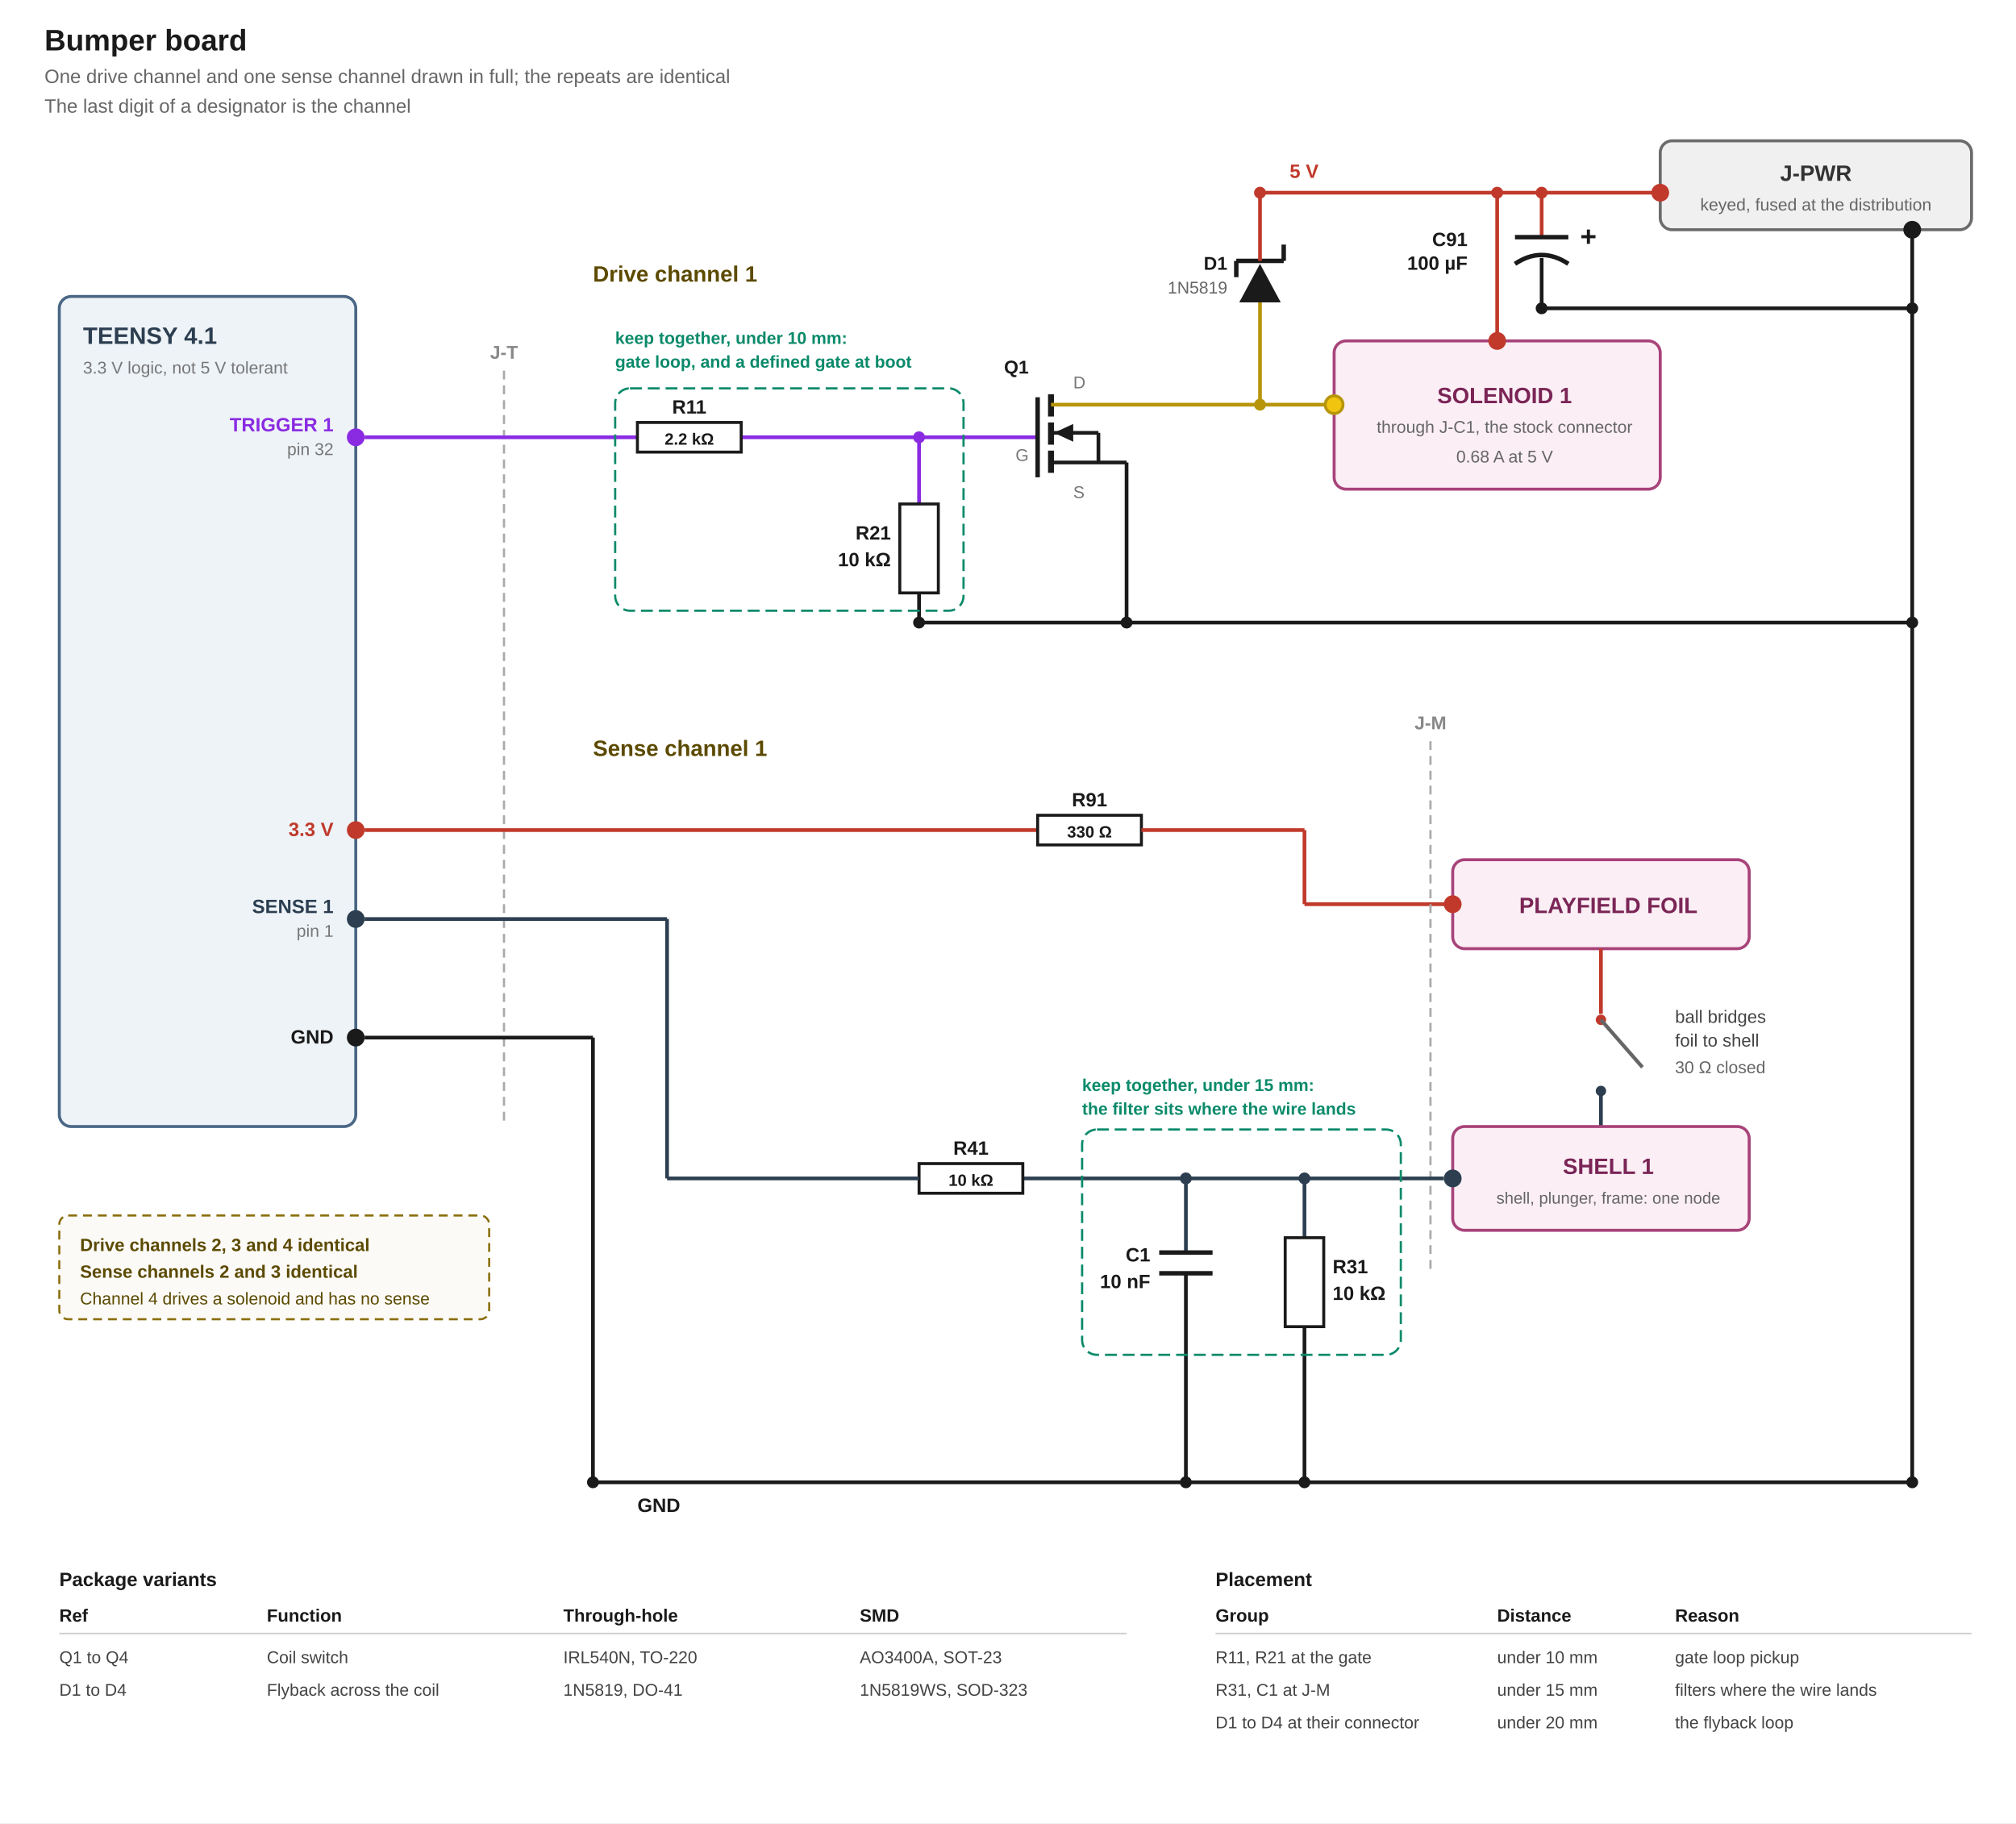
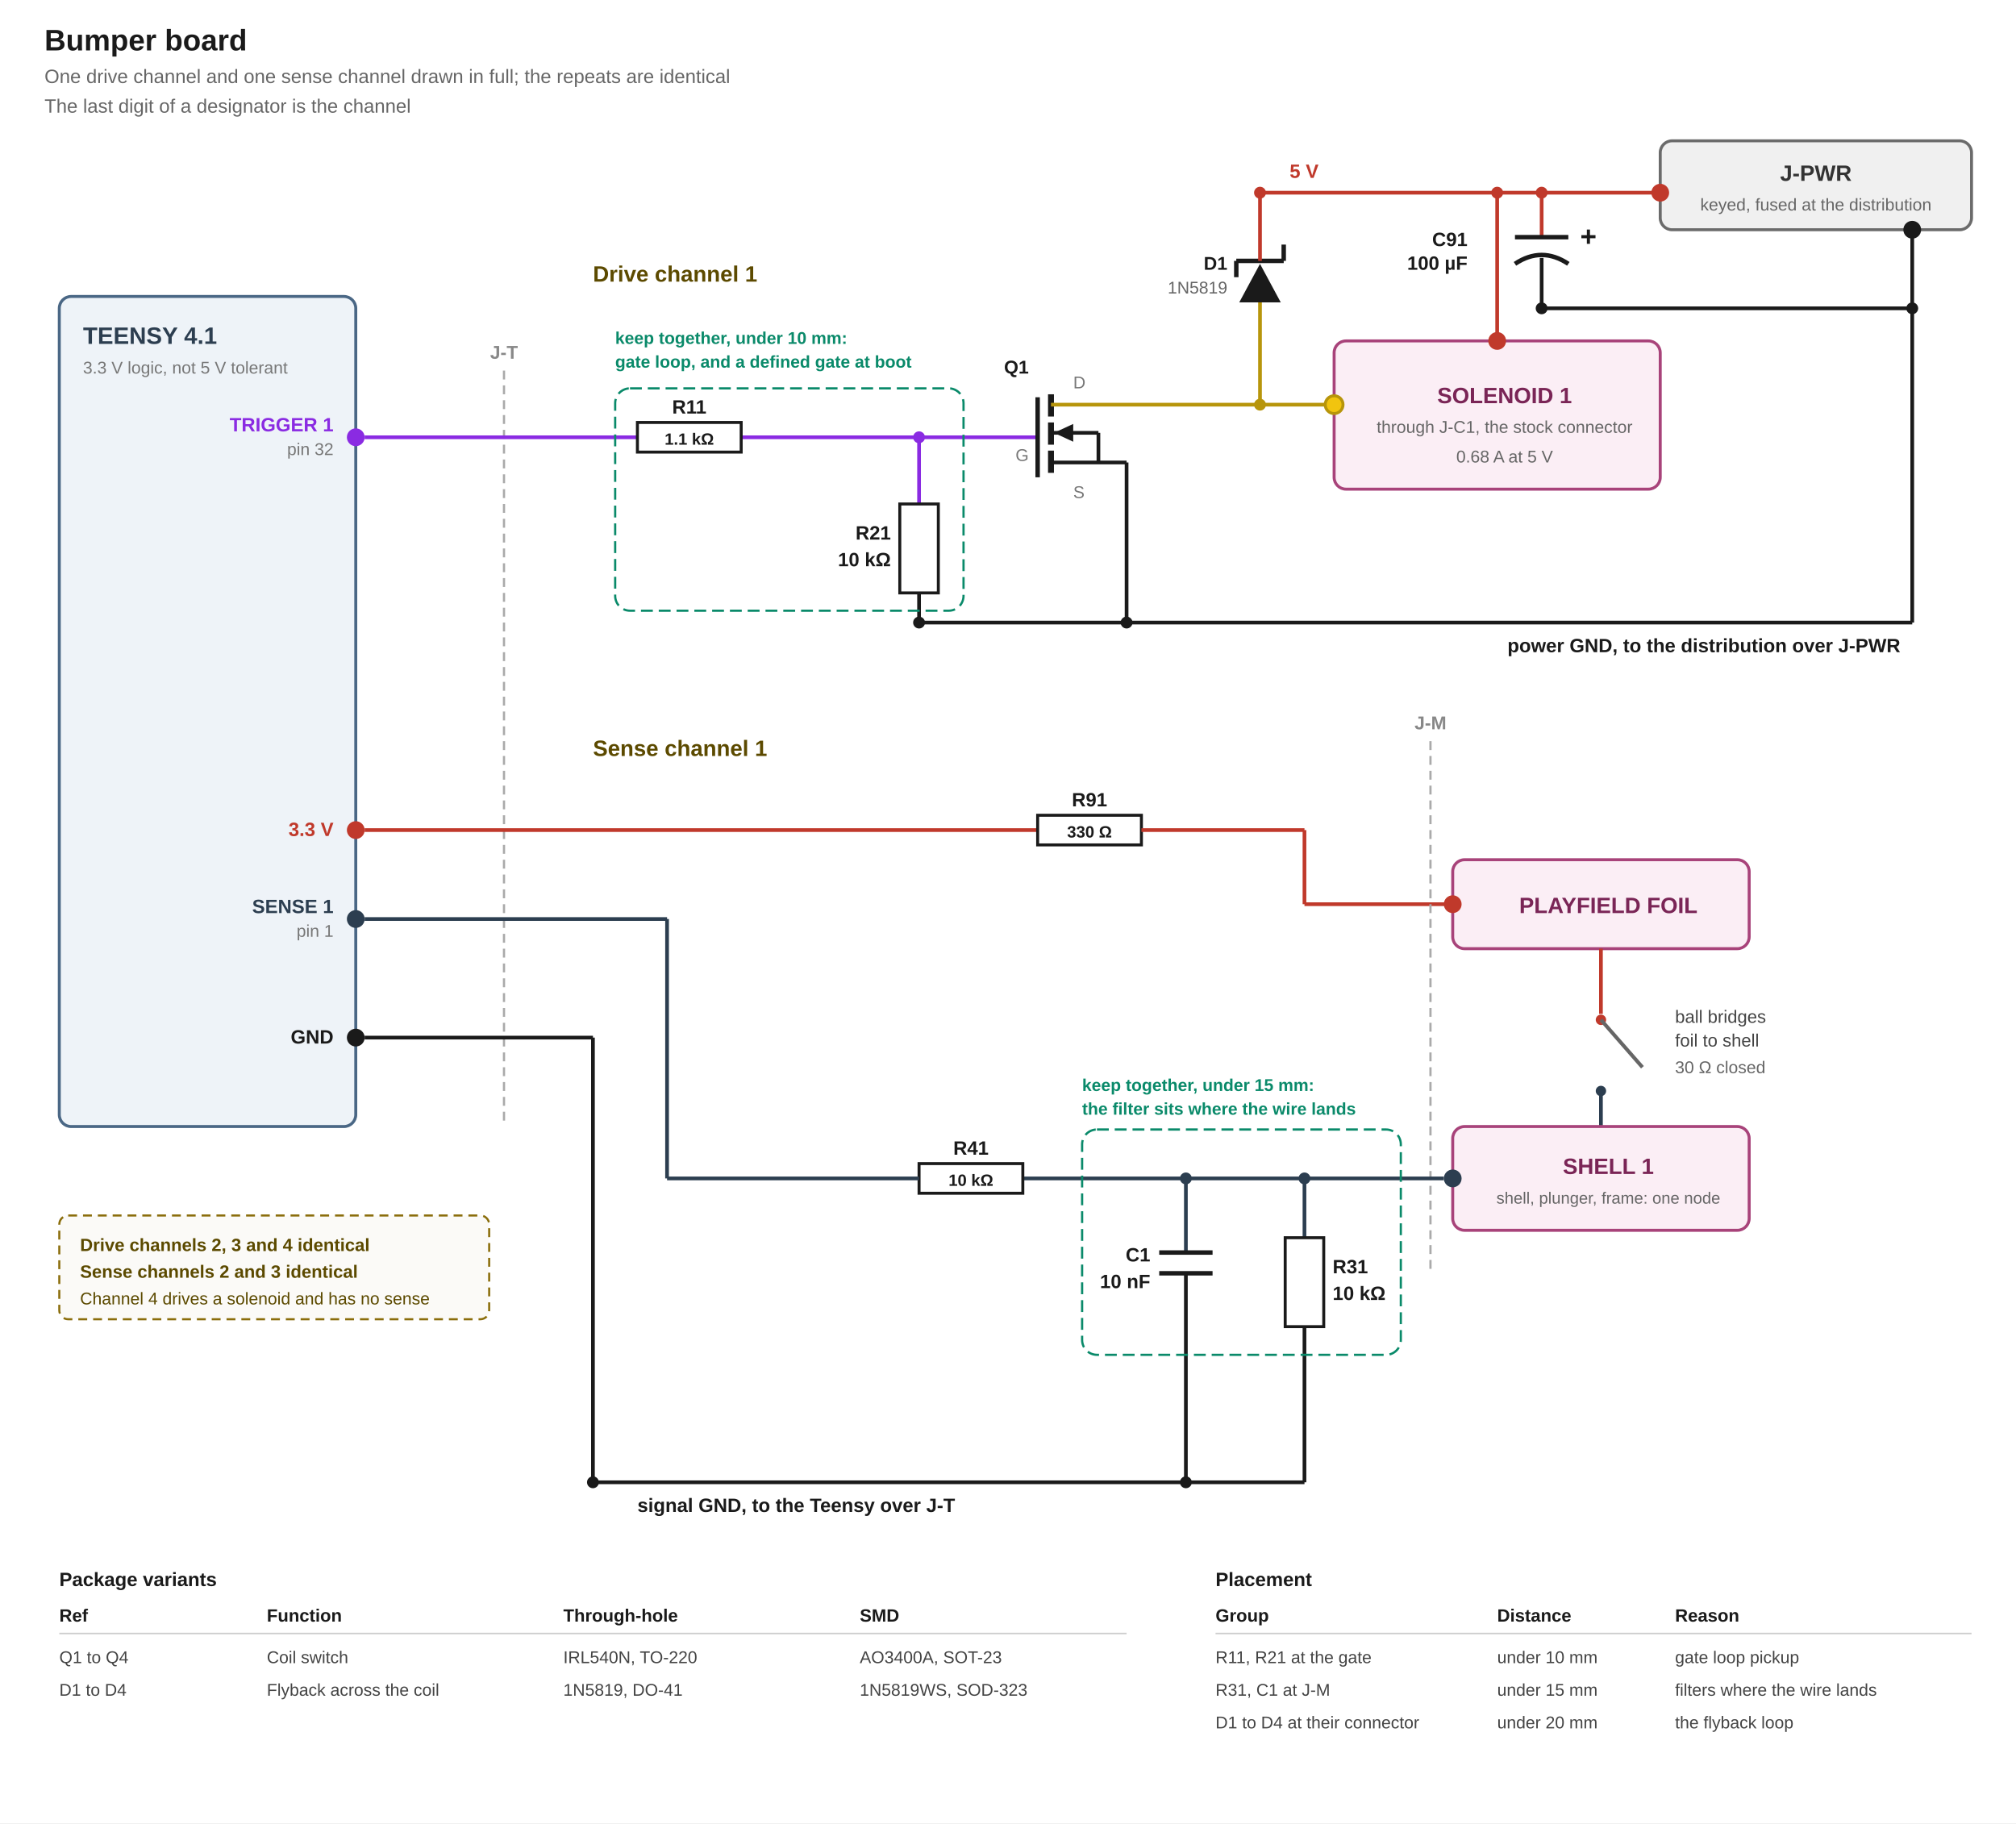
<svg xmlns="http://www.w3.org/2000/svg" viewBox="0 0 1360 1230" font-family="Segoe UI, Arial, sans-serif">
  <rect x="0" y="0" width="1360" height="1230" fill="#ffffff" />
  <text x="30" y="34" font-size="20" font-weight="700" fill="#1a1a1a">Bumper board</text>
  <text x="30" y="56" font-size="13" fill="#666">One drive channel and one sense channel drawn in full; the repeats are identical</text>
  <text x="30" y="76" font-size="13" fill="#666">The last digit of a designator is the channel</text>
  <rect x="40" y="200" width="200" height="560" rx="8" fill="#eef3f8" stroke="#4a6785" stroke-width="2" />
  <text x="56" y="232" font-size="16" font-weight="700" fill="#2c3e50">TEENSY 4.1</text>
  <text x="56" y="252" font-size="11.5" fill="#777" data-fig="v_3v3 v_not_tolerant">3.3 V logic, not 5 V tolerant</text>
  <circle cx="240" cy="295" r="6" fill="#8a2be2" />
  <text x="225" y="291" text-anchor="end" font-size="13" font-weight="700" fill="#8a2be2">TRIGGER 1</text>
  <text x="225" y="307" text-anchor="end" font-size="11.5" fill="#777" data-pin="Bumper trigger 1">pin 32</text>
  <circle cx="240" cy="560" r="6" fill="#c0392b" />
  <text x="225" y="564" text-anchor="end" font-size="13" font-weight="700" fill="#c0392b" data-fig="v_3v3">3.3 V</text>
  <circle cx="240" cy="620" r="6" fill="#2c3e50" />
  <text x="225" y="616" text-anchor="end" font-size="13" font-weight="700" fill="#2c3e50">SENSE 1</text>
  <text x="225" y="632" text-anchor="end" font-size="11.5" fill="#777" data-pin="Bumper sense 1">pin 1</text>
  <circle cx="240" cy="700" r="6" fill="#1a1a1a" />
  <text x="225" y="704" text-anchor="end" font-size="13" font-weight="700" fill="#1a1a1a">GND</text>
  <line x1="340" y1="250" x2="340" y2="760" stroke="#aaa" stroke-width="1.5" stroke-dasharray="6 4" />
  <text x="340" y="242" text-anchor="middle" font-size="12.5" font-weight="700" fill="#888">J-T</text>
  <rect x="1120" y="95" width="210" height="60" rx="8" fill="#f0f0f0" stroke="#6b6b6b" stroke-width="2" />
  <text x="1225" y="122" text-anchor="middle" font-size="15" font-weight="700" fill="#333333">J-PWR</text>
  <text x="1225" y="142" text-anchor="middle" font-size="11.5" fill="#666">keyed, fused at the distribution</text>
  <circle cx="1120" cy="130" r="6" fill="#c0392b" />
  <circle cx="1290" cy="155" r="6" fill="#1a1a1a" />
  <line x1="850" y1="130" x2="1120" y2="130" stroke="#c0392b" stroke-width="2.5" />
  <text x="870" y="120" font-size="13" font-weight="700" fill="#c0392b" data-fig="v_5v">5 V</text>
  <circle cx="850" cy="130" r="4" fill="#c0392b" />
  <circle cx="1010" cy="130" r="4" fill="#c0392b" />
-   <line x1="1290" y1="155" x2="1290" y2="1000" stroke="#1a1a1a" stroke-width="2.5" />
+   <line x1="1290" y1="155" x2="1290" y2="420" stroke="#1a1a1a" stroke-width="2.5" />
  <circle cx="1040" cy="130" r="4" fill="#c0392b" />
  <line x1="1040" y1="130" x2="1040" y2="160" stroke="#c0392b" stroke-width="2.5" />
  <line x1="1022" y1="160" x2="1058" y2="160" stroke="#1a1a1a" stroke-width="3" />
  <path d="M 1022 178 Q 1040 166 1058 178" fill="none" stroke="#1a1a1a" stroke-width="3" />
  <text x="1066" y="166" font-size="19" font-weight="700" fill="#1a1a1a">+</text>
  <line x1="1040" y1="174" x2="1040" y2="208" stroke="#1a1a1a" stroke-width="2.5" />
  <text x="990" y="166" text-anchor="end" font-size="13" font-weight="700" fill="#1a1a1a">C91</text>
  <text x="990" y="182" text-anchor="end" font-size="13" font-weight="700" fill="#1a1a1a" data-fig="c_bulk">100 µF</text>
  <line x1="1040" y1="208" x2="1290" y2="208" stroke="#1a1a1a" stroke-width="2.5" />
  <circle cx="1040" cy="208" r="4" fill="#1a1a1a" />
  <circle cx="1290" cy="208" r="4" fill="#1a1a1a" />
  <text x="400" y="190" font-size="15" font-weight="700" fill="#5c4a00">Drive channel 1</text>
  <line x1="246" y1="295" x2="700" y2="295" stroke="#8a2be2" stroke-width="2.5" />
  <rect x="430" y="285" width="70" height="20" fill="#fff" stroke="#1a1a1a" stroke-width="2" />
  <text x="465" y="279" text-anchor="middle" font-size="13" font-weight="700" fill="#1a1a1a">R11</text>
-   <text x="465" y="300" text-anchor="middle" font-size="11" font-weight="700" fill="#1a1a1a" data-fig="r_gate">2.2 kΩ</text>
+   <text x="465" y="300" text-anchor="middle" font-size="11" font-weight="700" fill="#1a1a1a" data-fig="r_gate">1.1 kΩ</text>
  <circle cx="620" cy="295" r="4" fill="#8a2be2" />
  <line x1="620" y1="295" x2="620" y2="340" stroke="#8a2be2" stroke-width="2.5" />
  <rect x="607" y="340" width="26" height="60" fill="#fff" stroke="#1a1a1a" stroke-width="2" />
  <text x="601" y="364" text-anchor="end" font-size="13" font-weight="700" fill="#1a1a1a">R21</text>
  <text x="601" y="382" text-anchor="end" font-size="13" font-weight="700" fill="#1a1a1a" data-fig="r_gate_pd">10 kΩ</text>
  <line x1="620" y1="400" x2="620" y2="420" stroke="#1a1a1a" stroke-width="2.5" />
  <line x1="700" y1="268" x2="700" y2="322" stroke="#1a1a1a" stroke-width="3" />
  <line x1="709" y1="266" x2="709" y2="281" stroke="#1a1a1a" stroke-width="4" />
  <line x1="709" y1="285" x2="709" y2="300" stroke="#1a1a1a" stroke-width="4" />
  <line x1="709" y1="304" x2="709" y2="319" stroke="#1a1a1a" stroke-width="4" />
  <line x1="709" y1="273" x2="900" y2="273" stroke="#b7950b" stroke-width="2.5" />
  <line x1="709" y1="312" x2="760" y2="312" stroke="#1a1a1a" stroke-width="2.5" />
  <line x1="709" y1="292" x2="741" y2="292" stroke="#1a1a1a" stroke-width="2.5" />
  <line x1="741" y1="292" x2="741" y2="312" stroke="#1a1a1a" stroke-width="2.5" />
  <polygon points="711,292 724,286 724,298" fill="#1a1a1a" />
  <text x="694" y="252" text-anchor="end" font-size="12.5" font-weight="700" fill="#1a1a1a">Q1</text>
  <text x="694" y="311" text-anchor="end" font-size="11.5" fill="#777">G</text>
  <text x="724" y="262" font-size="11.5" fill="#777">D</text>
  <text x="724" y="336" font-size="11.5" fill="#777">S</text>
  <line x1="760" y1="312" x2="760" y2="420" stroke="#1a1a1a" stroke-width="2.5" />
  <circle cx="850" cy="273" r="4" fill="#b7950b" />
  <line x1="850" y1="273" x2="850" y2="204" stroke="#b7950b" stroke-width="2.5" />
  <polygon points="836,204 864,204 850,178" fill="#1a1a1a" />
  <line x1="834" y1="176" x2="866" y2="176" stroke="#1a1a1a" stroke-width="3" />
  <line x1="834" y1="176" x2="834" y2="187" stroke="#1a1a1a" stroke-width="3" />
  <line x1="866" y1="176" x2="866" y2="165" stroke="#1a1a1a" stroke-width="3" />
  <line x1="850" y1="176" x2="850" y2="130" stroke="#c0392b" stroke-width="2.5" />
  <text x="828" y="182" text-anchor="end" font-size="12.5" font-weight="700" fill="#1a1a1a">D1</text>
  <text x="828" y="198" text-anchor="end" font-size="11.5" fill="#666">1N5819</text>
  <line x1="1010" y1="130" x2="1010" y2="230" stroke="#c0392b" stroke-width="2.5" />
  <rect x="900" y="230" width="220" height="100" rx="8" fill="#fbeef5" stroke="#a8437a" stroke-width="2" />
  <circle cx="1010" cy="230" r="6" fill="#c0392b" />
  <circle cx="900" cy="273" r="6" fill="#f1c40f" stroke="#b7950b" stroke-width="2" />
  <text x="1015" y="272" text-anchor="middle" font-size="15" font-weight="700" fill="#7a2556">SOLENOID 1</text>
  <text x="1015" y="292" text-anchor="middle" font-size="11.5" fill="#666">through J-C1, the stock connector</text>
  <text x="1015" y="312" text-anchor="middle" font-size="11.5" fill="#666" data-fig="i_coil v_5v">0.68 A at 5 V</text>
  <line x1="620" y1="420" x2="1290" y2="420" stroke="#1a1a1a" stroke-width="2.5" />
+   <text x="1282" y="440" text-anchor="end" font-size="13" font-weight="700" fill="#1a1a1a">power GND, to the distribution over J-PWR</text>
  <circle cx="620" cy="420" r="4" fill="#1a1a1a" />
  <circle cx="760" cy="420" r="4" fill="#1a1a1a" />
-   <circle cx="1290" cy="420" r="4" fill="#1a1a1a" />
  <rect x="415" y="262" width="235" height="150" rx="10" fill="none" stroke="#0a8a6a" stroke-width="1.5" stroke-dasharray="8 4" />
  <text x="415" y="232" font-size="11.5" font-weight="700" fill="#0a8a6a" data-fig="place_gate">keep together, under 10 mm:</text>
  <text x="415" y="248" font-size="11.5" font-weight="700" fill="#0a8a6a">gate loop, and a defined gate at boot</text>
  <text x="400" y="510" font-size="15" font-weight="700" fill="#5c4a00">Sense channel 1</text>
  <line x1="246" y1="560" x2="700" y2="560" stroke="#c0392b" stroke-width="2.5" />
  <rect x="700" y="550" width="70" height="20" fill="#fff" stroke="#1a1a1a" stroke-width="2" />
  <text x="735" y="544" text-anchor="middle" font-size="13" font-weight="700" fill="#1a1a1a">R91</text>
  <text x="735" y="565" text-anchor="middle" font-size="11" font-weight="700" fill="#1a1a1a" data-fig="r_foil">330 Ω</text>
  <line x1="770" y1="560" x2="880" y2="560" stroke="#c0392b" stroke-width="2.5" />
  <line x1="880" y1="560" x2="880" y2="610" stroke="#c0392b" stroke-width="2.5" />
  <line x1="880" y1="610" x2="980" y2="610" stroke="#c0392b" stroke-width="2.5" />
  <line x1="965" y1="500" x2="965" y2="860" stroke="#aaa" stroke-width="1.5" stroke-dasharray="6 4" />
  <text x="965" y="492" text-anchor="middle" font-size="12.5" font-weight="700" fill="#888">J-M</text>
  <rect x="980" y="580" width="200" height="60" rx="8" fill="#fbeef5" stroke="#a8437a" stroke-width="2" />
  <circle cx="980" cy="610" r="6" fill="#c0392b" />
  <text x="1085" y="616" text-anchor="middle" font-size="15" font-weight="700" fill="#7a2556">PLAYFIELD FOIL</text>
  <line x1="1080" y1="640" x2="1080" y2="684" stroke="#c0392b" stroke-width="2.5" />
  <circle cx="1080" cy="688" r="3.5" fill="#c0392b" />
  <line x1="1080" y1="688" x2="1108" y2="720" stroke="#666" stroke-width="2.5" />
  <circle cx="1080" cy="736" r="3.5" fill="#2c3e50" />
  <line x1="1080" y1="736" x2="1080" y2="760" stroke="#2c3e50" stroke-width="2.5" />
  <text x="1130" y="690" font-size="12" fill="#444">ball bridges</text>
  <text x="1130" y="706" font-size="12" fill="#444">foil to shell</text>
  <text x="1130" y="724" font-size="11.5" fill="#666" data-fig="r_contact">30 Ω closed</text>
  <rect x="980" y="760" width="200" height="70" rx="8" fill="#fbeef5" stroke="#a8437a" stroke-width="2" />
  <circle cx="980" cy="795" r="6" fill="#2c3e50" />
  <text x="1085" y="792" text-anchor="middle" font-size="15" font-weight="700" fill="#7a2556">SHELL 1</text>
  <text x="1085" y="812" text-anchor="middle" font-size="11" fill="#666">shell, plunger, frame: one node</text>
  <line x1="690" y1="795" x2="974" y2="795" stroke="#2c3e50" stroke-width="2.5" />
  <circle cx="880" cy="795" r="4" fill="#2c3e50" />
  <line x1="880" y1="795" x2="880" y2="835" stroke="#2c3e50" stroke-width="2.5" />
  <rect x="867" y="835" width="26" height="60" fill="#fff" stroke="#1a1a1a" stroke-width="2" />
  <text x="899" y="859" font-size="13" font-weight="700" fill="#1a1a1a">R31</text>
  <text x="899" y="877" font-size="13" font-weight="700" fill="#1a1a1a" data-fig="r_pulldown">10 kΩ</text>
  <line x1="880" y1="895" x2="880" y2="1000" stroke="#1a1a1a" stroke-width="2.5" />
  <circle cx="800" cy="795" r="4" fill="#2c3e50" />
  <line x1="800" y1="795" x2="800" y2="845" stroke="#2c3e50" stroke-width="2.5" />
  <line x1="782" y1="845" x2="818" y2="845" stroke="#1a1a1a" stroke-width="3" />
  <line x1="782" y1="859" x2="818" y2="859" stroke="#1a1a1a" stroke-width="3" />
  <line x1="800" y1="859" x2="800" y2="1000" stroke="#1a1a1a" stroke-width="2.5" />
  <text x="776" y="851" text-anchor="end" font-size="13" font-weight="700" fill="#1a1a1a">C1</text>
  <text x="776" y="869" text-anchor="end" font-size="13" font-weight="700" fill="#1a1a1a" data-fig="c_filter">10 nF</text>
  <rect x="620" y="785" width="70" height="20" fill="#fff" stroke="#1a1a1a" stroke-width="2" />
  <text x="655" y="779" text-anchor="middle" font-size="13" font-weight="700" fill="#1a1a1a">R41</text>
  <text x="655" y="800" text-anchor="middle" font-size="11" font-weight="700" fill="#1a1a1a" data-fig="r_series">10 kΩ</text>
  <line x1="450" y1="795" x2="620" y2="795" stroke="#2c3e50" stroke-width="2.5" />
  <line x1="450" y1="620" x2="450" y2="795" stroke="#2c3e50" stroke-width="2.5" />
  <line x1="246" y1="620" x2="450" y2="620" stroke="#2c3e50" stroke-width="2.5" />
  <rect x="730" y="762" width="215" height="152" rx="10" fill="none" stroke="#0a8a6a" stroke-width="1.5" stroke-dasharray="8 4" />
  <text x="730" y="736" font-size="11.5" font-weight="700" fill="#0a8a6a" data-fig="place_filter">keep together, under 15 mm:</text>
  <text x="730" y="752" font-size="11.5" font-weight="700" fill="#0a8a6a">the filter sits where the wire lands</text>
  <line x1="246" y1="700" x2="400" y2="700" stroke="#1a1a1a" stroke-width="2.5" />
  <line x1="400" y1="700" x2="400" y2="1000" stroke="#1a1a1a" stroke-width="2.5" />
-   <line x1="400" y1="1000" x2="1290" y2="1000" stroke="#1a1a1a" stroke-width="2.5" />
+   <line x1="400" y1="1000" x2="880" y2="1000" stroke="#1a1a1a" stroke-width="2.5" />
  <circle cx="400" cy="1000" r="4" fill="#1a1a1a" />
  <circle cx="800" cy="1000" r="4" fill="#1a1a1a" />
-   <circle cx="880" cy="1000" r="4" fill="#1a1a1a" />
-   <circle cx="1290" cy="1000" r="4" fill="#1a1a1a" />
-   <text x="430" y="1020" font-size="13" font-weight="700" fill="#1a1a1a">GND</text>
+   <text x="430" y="1020" font-size="13" font-weight="700" fill="#1a1a1a">signal GND, to the Teensy over J-T</text>
  <rect x="40" y="820" width="290" height="70" rx="6" fill="#fbfaf7" stroke="#8a6d0b" stroke-width="1.4" stroke-dasharray="6 4" />
  <text x="54" y="844" font-size="12" font-weight="700" fill="#5c4a00">Drive channels 2, 3 and 4 identical</text>
  <text x="54" y="862" font-size="12" font-weight="700" fill="#5c4a00">Sense channels 2 and 3 identical</text>
  <text x="54" y="880" font-size="11.5" fill="#5c4a00">Channel 4 drives a solenoid and has no sense</text>
  <text x="40" y="1070" font-size="13" font-weight="700" fill="#1a1a1a">Package variants</text>
  <text x="40" y="1094" font-size="12" font-weight="700" fill="#1a1a1a">Ref</text>
  <text x="180" y="1094" font-size="12" font-weight="700" fill="#1a1a1a">Function</text>
  <text x="380" y="1094" font-size="12" font-weight="700" fill="#1a1a1a">Through-hole</text>
  <text x="580" y="1094" font-size="12" font-weight="700" fill="#1a1a1a">SMD</text>
  <line x1="40" y1="1102" x2="760" y2="1102" stroke="#ccc" stroke-width="1" />
  <text x="40" y="1122" font-size="11.5" fill="#444">Q1 to Q4</text>
  <text x="180" y="1122" font-size="11.5" fill="#444">Coil switch</text>
  <text x="380" y="1122" font-size="11.5" fill="#444">IRL540N, TO-220</text>
  <text x="580" y="1122" font-size="11.5" fill="#444">AO3400A, SOT-23</text>
  <text x="40" y="1144" font-size="11.5" fill="#444">D1 to D4</text>
  <text x="180" y="1144" font-size="11.5" fill="#444">Flyback across the coil</text>
  <text x="380" y="1144" font-size="11.5" fill="#444">1N5819, DO-41</text>
  <text x="580" y="1144" font-size="11.5" fill="#444">1N5819WS, SOD-323</text>
  <text x="820" y="1070" font-size="13" font-weight="700" fill="#1a1a1a">Placement</text>
  <text x="820" y="1094" font-size="12" font-weight="700" fill="#1a1a1a">Group</text>
  <text x="1010" y="1094" font-size="12" font-weight="700" fill="#1a1a1a">Distance</text>
  <text x="1130" y="1094" font-size="12" font-weight="700" fill="#1a1a1a">Reason</text>
  <line x1="820" y1="1102" x2="1330" y2="1102" stroke="#ccc" stroke-width="1" />
  <text x="820" y="1122" font-size="11.5" fill="#444">R11, R21 at the gate</text>
  <text x="1010" y="1122" font-size="11.5" fill="#444" data-fig="place_gate">under 10 mm</text>
  <text x="1130" y="1122" font-size="11.5" fill="#444">gate loop pickup</text>
  <text x="820" y="1144" font-size="11.5" fill="#444">R31, C1 at J-M</text>
  <text x="1010" y="1144" font-size="11.5" fill="#444" data-fig="place_filter">under 15 mm</text>
  <text x="1130" y="1144" font-size="11.5" fill="#444">filters where the wire lands</text>
  <text x="820" y="1166" font-size="11.5" fill="#444">D1 to D4 at their connector</text>
  <text x="1010" y="1166" font-size="11.5" fill="#444" data-fig="place_flyback">under 20 mm</text>
  <text x="1130" y="1166" font-size="11.5" fill="#444">the flyback loop</text>
</svg>
